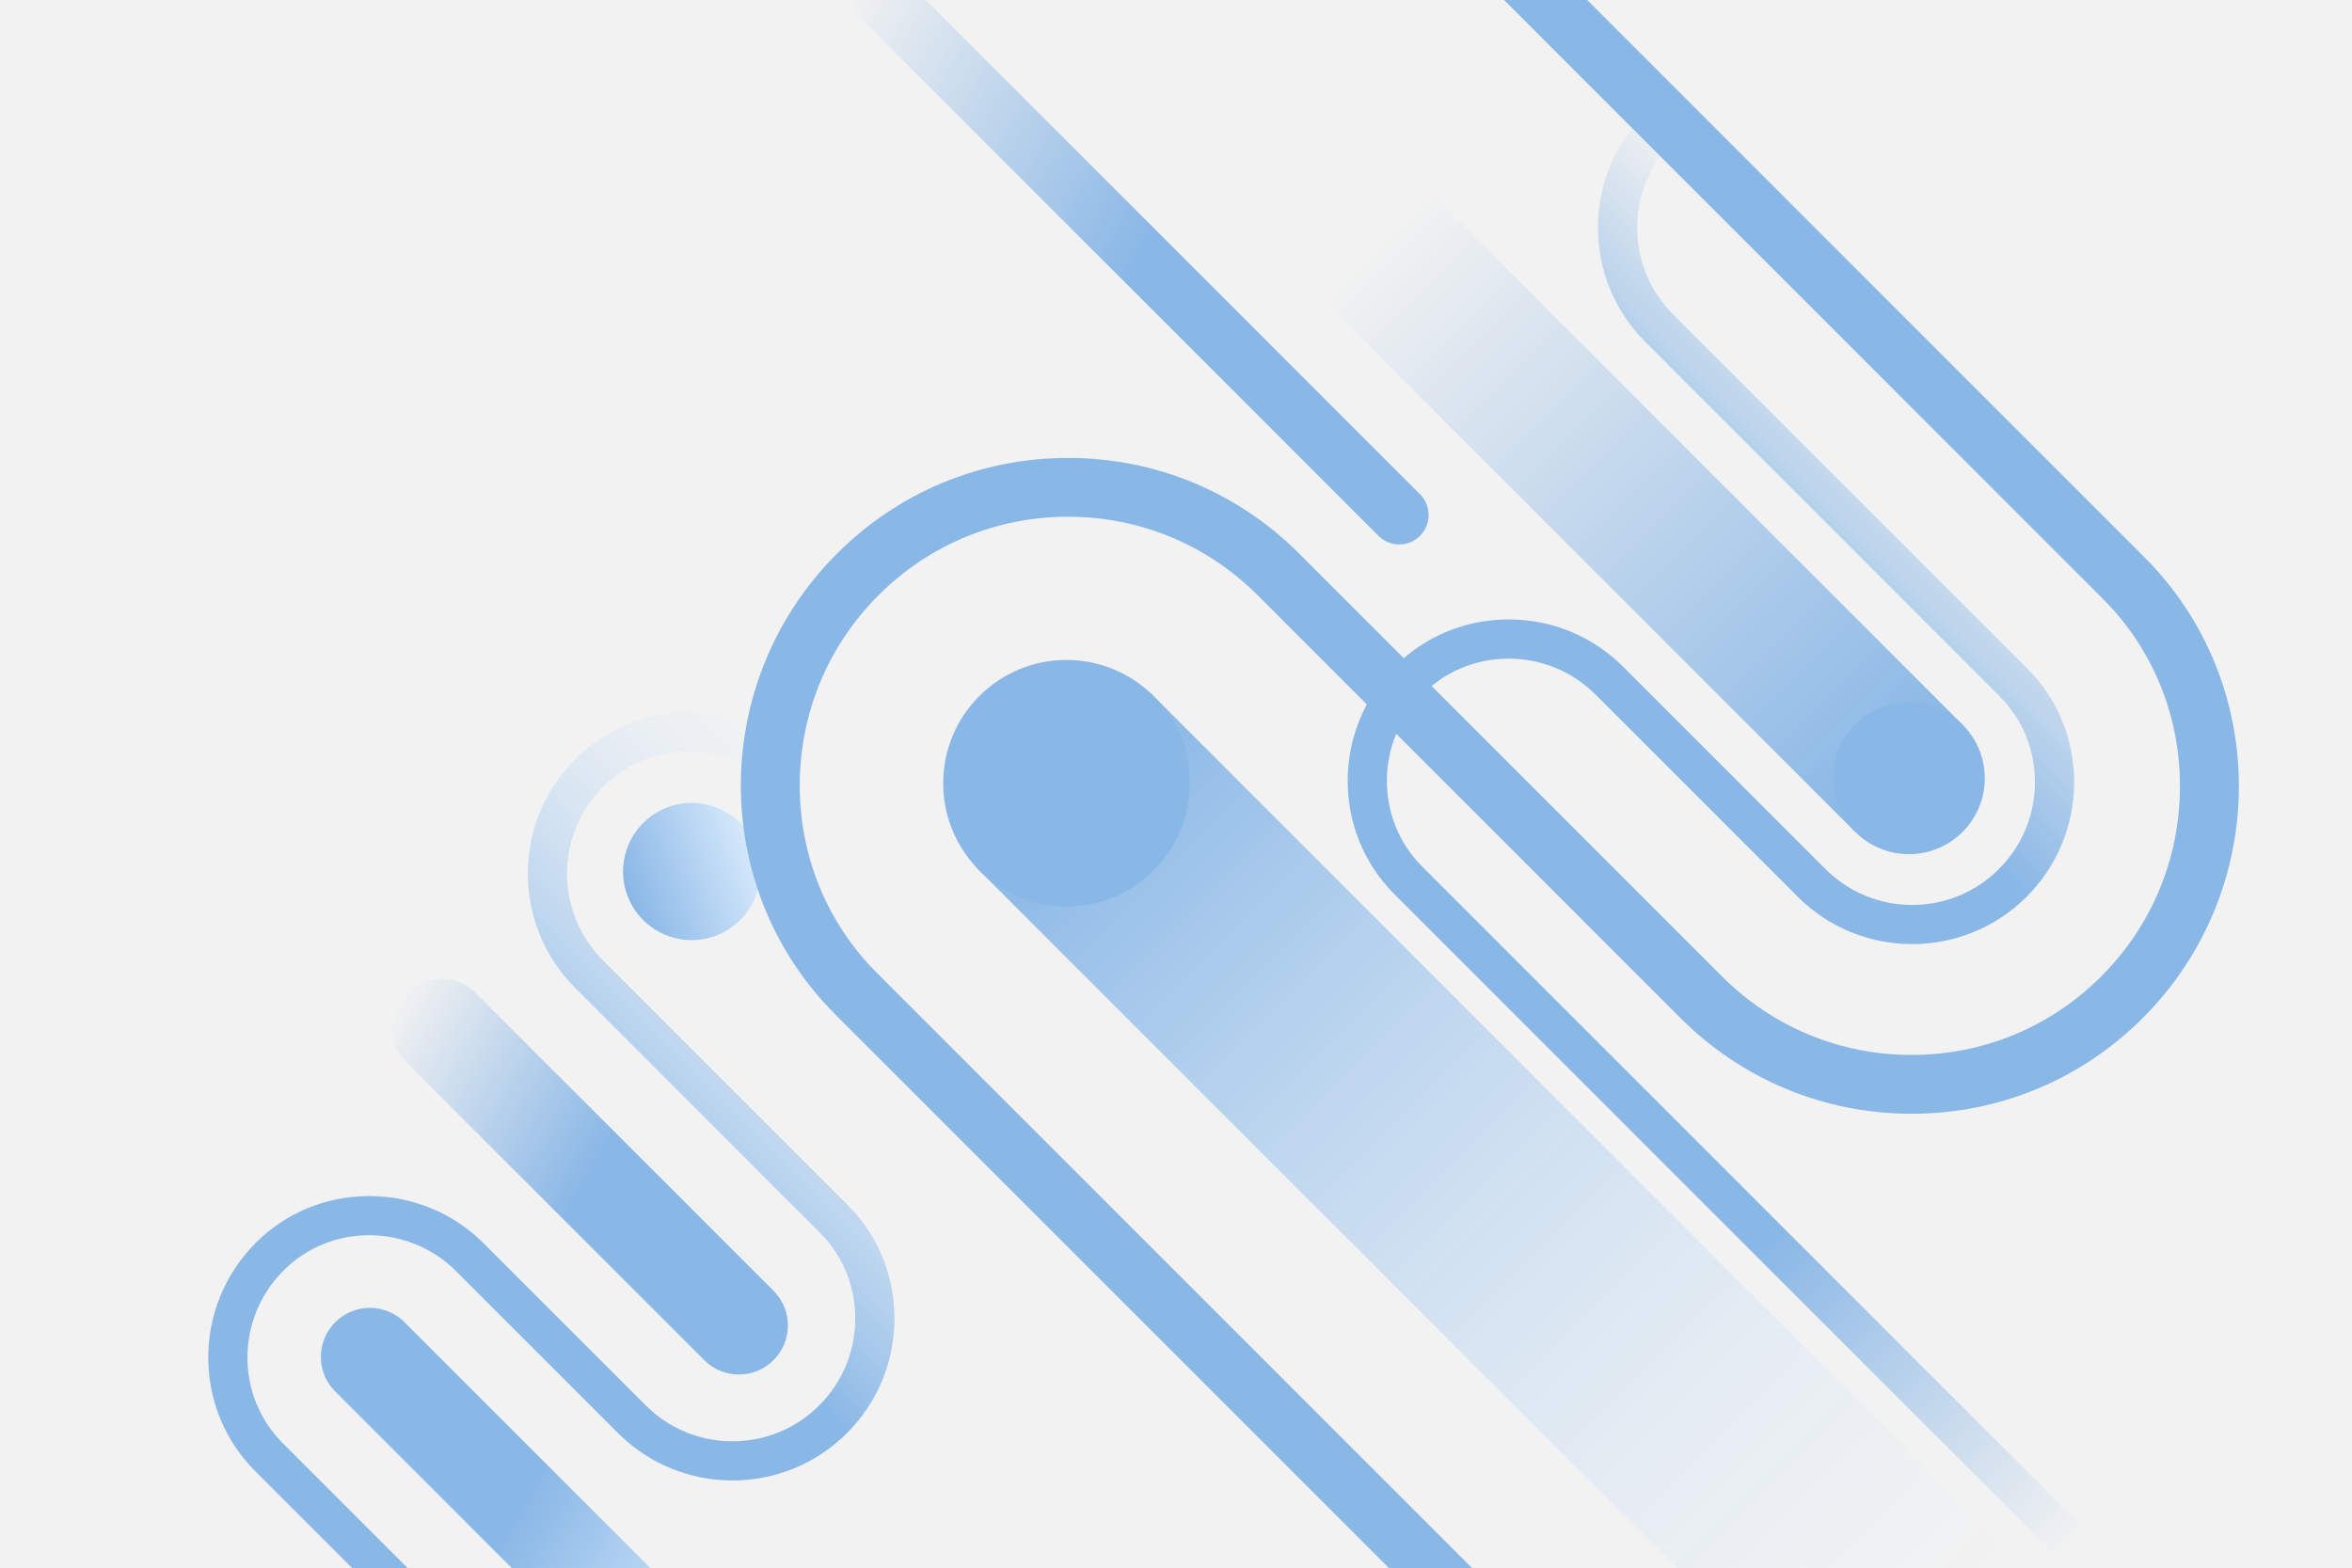
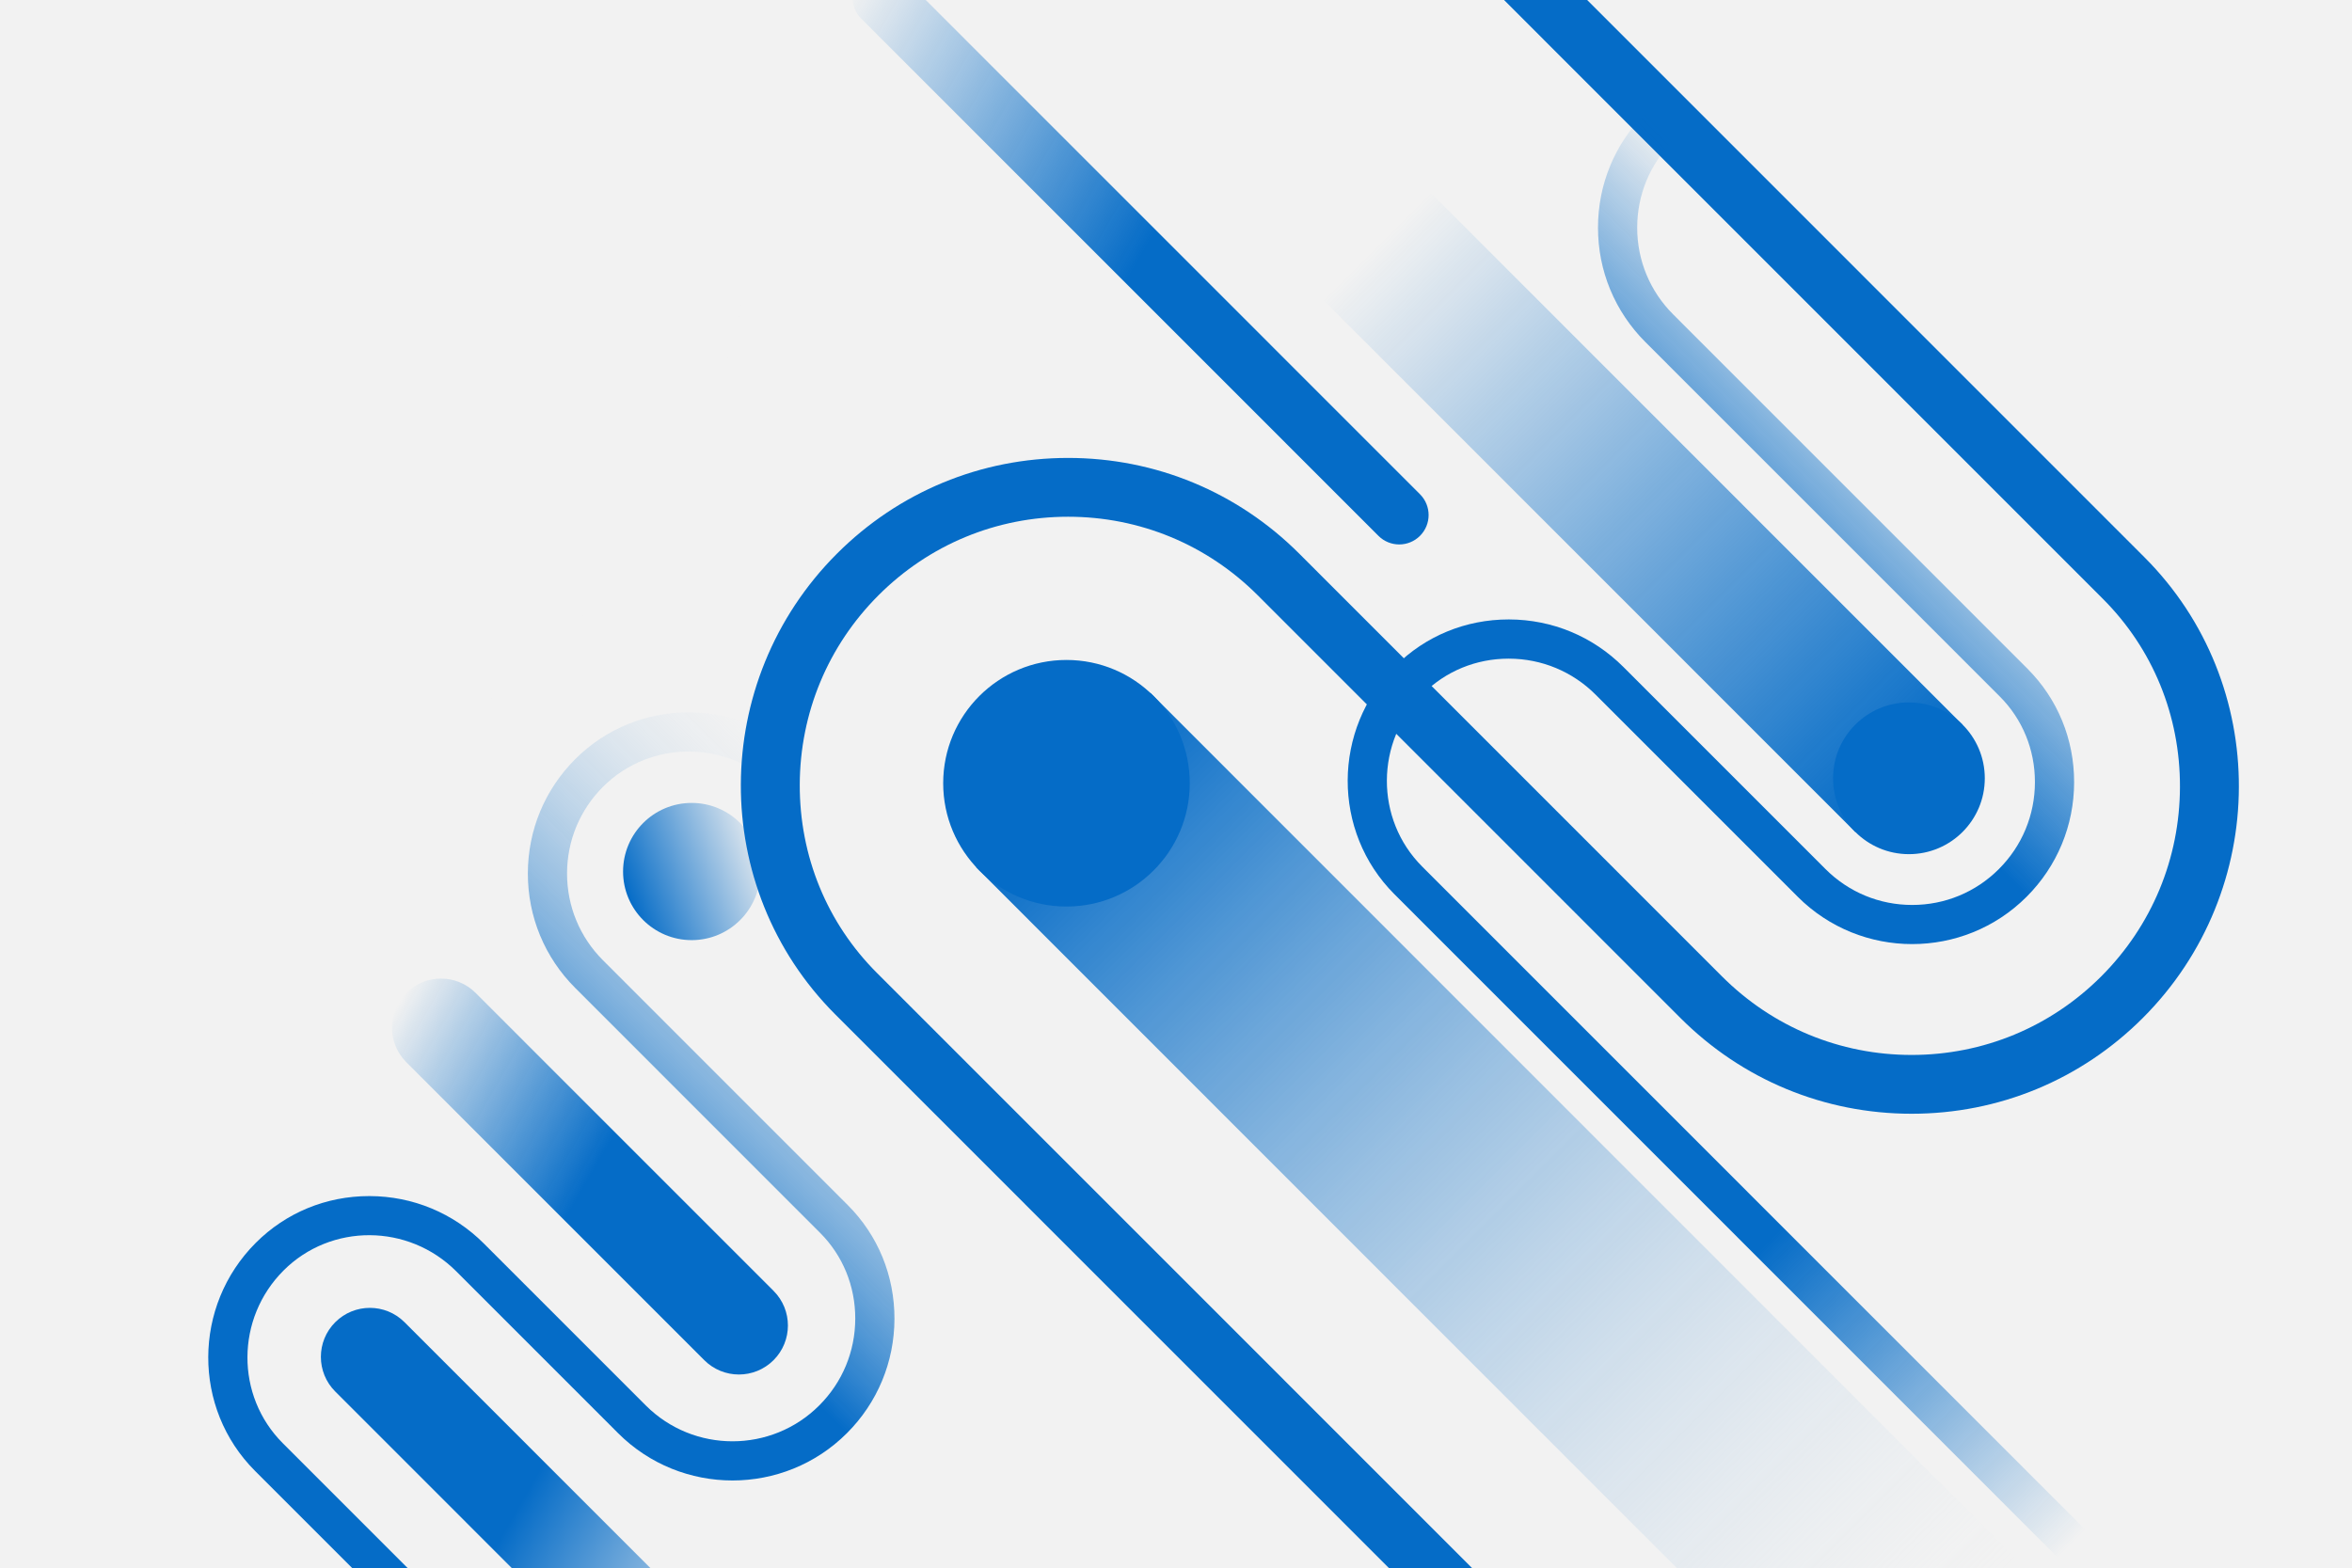
<svg xmlns="http://www.w3.org/2000/svg" xmlns:xlink="http://www.w3.org/1999/xlink" id="Layer_1" data-name="Layer 1" viewBox="0 0 2500 1667">
  <defs>
    <clipPath id="clippath">
      <rect id="mask" width="2500" height="1667" style="fill: none;" />
    </clipPath>
    <linearGradient id="linear-gradient" x1="919.49" y1="1482.76" x2="981.14" y2="1350.56" gradientTransform="translate(1064.96 -747.16) rotate(45)" gradientUnits="userSpaceOnUse">
-       <stop offset="0" stop-color="#89b7e6" />
-       <stop offset="1" stop-color="#d8eafc" />
+       <stop offset="0" stop-color="#056cc7" />
+       <stop offset="1" stop-color="#dde6ee" />
    </linearGradient>
    <linearGradient id="linear-gradient-2" x1="-346.68" y1="315.84" x2="600.05" y2="315.84" gradientTransform="translate(541.4 1343.95) rotate(-45)" gradientUnits="userSpaceOnUse">
-       <stop offset="0" stop-color="#89b7e6" />
-       <stop offset=".5" stop-color="#89b7e6" />
-       <stop offset="1" stop-color="#d8eafc" stop-opacity="0" />
+       <stop offset="0" stop-color="#056cc7" />
+       <stop offset=".5" stop-color="#056cc7" />
+       <stop offset="1" stop-color="#dde6ee" stop-opacity="0" />
    </linearGradient>
    <linearGradient id="linear-gradient-3" x1="1160.71" y1="1068.66" x2="2461.91" y2="1068.66" gradientTransform="translate(2658.57 -522.13) rotate(89.99)" gradientUnits="userSpaceOnUse">
-       <stop offset="0" stop-color="#89b7e6" />
-       <stop offset="1" stop-color="#d8eafc" stop-opacity="0" />
+       <stop offset="0" stop-color="#056cc7" />
+       <stop offset="1" stop-color="#dde6ee" stop-opacity="0" />
    </linearGradient>
    <linearGradient id="linear-gradient-4" x1="994.38" y1="431.65" x2="1795.12" y2="431.65" gradientTransform="translate(2177.48 -850.5) rotate(89.99)" gradientUnits="userSpaceOnUse">
-       <stop offset="0" stop-color="#89b7e6" stop-opacity="0" />
-       <stop offset="1" stop-color="#89b7e6" />
+       <stop offset="0" stop-color="#056cc7" stop-opacity="0" />
+       <stop offset="1" stop-color="#056cc7" />
    </linearGradient>
    <linearGradient id="linear-gradient-5" x1="2421.21" y1="749.77" x2="834.49" y2="2336.49" gradientTransform="translate(-658.61 986.45) rotate(-45)" gradientUnits="userSpaceOnUse">
-       <stop offset="0" stop-color="#89b7e6" />
-       <stop offset=".5" stop-color="#89b7e6" />
-       <stop offset="1" stop-color="#89b7e6" />
+       <stop offset="0" stop-color="#056cc7" />
+       <stop offset=".5" stop-color="#056cc7" />
+       <stop offset="1" stop-color="#056cc7" />
    </linearGradient>
    <linearGradient id="linear-gradient-6" x1="942.24" y1="-82.27" x2="-226.14" y2="-82.27" gradientTransform="translate(2146.62 1377.19) rotate(-135)" gradientUnits="userSpaceOnUse">
-       <stop offset="0" stop-color="#89b7e6" />
-       <stop offset=".61" stop-color="#89b7e6" />
-       <stop offset="1" stop-color="#89b7e6" stop-opacity="0" />
+       <stop offset="0" stop-color="#056cc7" />
+       <stop offset=".61" stop-color="#056cc7" />
+       <stop offset="1" stop-color="#056cc7" stop-opacity="0" />
    </linearGradient>
    <linearGradient id="linear-gradient-7" x1="1104.76" y1="430.82" x2="1708.47" y2="430.82" gradientTransform="translate(545.79 1333.35) rotate(-45)" gradientUnits="userSpaceOnUse">
-       <stop offset="0" stop-color="#89b7e6" />
-       <stop offset=".5" stop-color="#89b7e6" />
-       <stop offset="1" stop-color="#89b7e6" stop-opacity="0" />
+       <stop offset="0" stop-color="#056cc7" />
+       <stop offset=".5" stop-color="#056cc7" />
+       <stop offset="1" stop-color="#056cc7" stop-opacity="0" />
    </linearGradient>
    <linearGradient id="linear-gradient-8" x1="1072.97" y1="975.92" x2="1258.33" y2="1161.28" gradientTransform="translate(1064.96 -747.16) rotate(45)" gradientUnits="userSpaceOnUse">
-       <stop offset="0" stop-color="#89b7e6" />
-       <stop offset="1" stop-color="#89b7e6" />
+       <stop offset="0" stop-color="#056cc7" />
+       <stop offset="1" stop-color="#056cc7" />
    </linearGradient>
    <linearGradient id="linear-gradient-9" x1="1738.08" y1="374.65" x2="1852.15" y2="488.72" gradientTransform="translate(1064.96 -747.16) rotate(45)" gradientUnits="userSpaceOnUse">
-       <stop offset="0" stop-color="#89b7e6" />
-       <stop offset="1" stop-color="#89b7e6" />
+       <stop offset="0" stop-color="#056cc7" />
+       <stop offset="1" stop-color="#056cc7" />
    </linearGradient>
    <linearGradient id="linear-gradient-10" x1="319.06" y1="1466.7" x2="783.94" y2="1735.11" gradientUnits="userSpaceOnUse">
-       <stop offset="0" stop-color="#89b7e6" />
-       <stop offset=".5" stop-color="#89b7e6" />
-       <stop offset="1" stop-color="#d8eafc" />
+       <stop offset="0" stop-color="#056cc7" />
+       <stop offset=".5" stop-color="#056cc7" />
+       <stop offset="1" stop-color="#dde6ee" />
    </linearGradient>
    <linearGradient id="linear-gradient-11" x1="394.64" y1="1116.63" x2="859.52" y2="1385.04" gradientUnits="userSpaceOnUse">
-       <stop offset="0" stop-color="#89b7e6" stop-opacity="0" />
-       <stop offset=".5" stop-color="#89b7e6" />
-       <stop offset="1" stop-color="#89b7e6" />
+       <stop offset="0" stop-color="#056cc7" stop-opacity="0" />
+       <stop offset=".5" stop-color="#056cc7" />
+       <stop offset="1" stop-color="#056cc7" />
    </linearGradient>
    <linearGradient id="linear-gradient-12" x1="860.03" y1="69.18" x2="1564.68" y2="476.01" xlink:href="#linear-gradient-11" />
  </defs>
  <g style="clip-path: url(#clippath);">
    <g id="Background">
      <rect width="2500" height="1667" style="fill: #f2f2f2;" />
    </g>
    <ellipse cx="104.17" cy="183.37" rx="697.92" ry="698.06" style="fill: #f2f2f2;" />
    <path d="M1879.81,2026.43l-467.74-467.83-502.12-502.22c-121.78-121.8-121.78-322.09,1.74-445.63,123.51-123.54,323.76-123.54,447.27,0l449.31,449.4c123.51,123.54,323.76,123.54,447.27,0,123.51-123.54,123.51-323.83,1.74-445.63L1469.57-173.34h1210.06V2026.43h-799.82Z" style="fill: #f2f2f2;" />
    <ellipse cx="735.2" cy="926.55" rx="72.92" ry="72.93" style="fill: url(#linear-gradient);" />
    <path d="M976.34,2269.18L271.08,1563.78c-66.62-66.63-66.25-175.42,.83-242.51,32.04-32.04,74.81-49.67,120.5-49.67,.16,0,.32,0,.48,0,45.9,.12,89.05,18.06,121.49,50.5l172.04,172.07c50.83,50.84,133.53,50.84,184.37,0,24.6-24.6,38.19-57.33,38.29-92.16,.09-34.7-13.21-67.17-37.46-91.42l-260.16-260.21c-32.49-32.5-50.39-75.71-50.39-121.67s17.9-89.17,50.39-121.67c66.62-66.63,175.39-66.26,242.46,.83l-29.46,29.47c-50.83-50.84-133.16-51.21-183.54-.83-24.62,24.63-38.18,57.37-38.18,92.2s13.56,67.57,38.18,92.2l260.16,260.21c32.15,32.15,49.78,75.13,49.66,121-.12,45.92-18.05,89.07-50.49,121.51-67.08,67.09-176.21,67.09-243.29,0l-172.04-172.07c-50.83-50.84-133.17-51.21-183.54-.83-50.83,50.84-51.2,133.19-.83,183.57l705.26,705.4-29.46,29.47Z" style="fill: url(#linear-gradient-2);" />
    <rect x="1459.03" y="638.7" width="262.11" height="1301.18" transform="translate(-445.96 1501.78) rotate(-44.99)" style="fill: url(#linear-gradient-3);" />
    <rect x="1665.33" y="143.94" width="161.3" height="800.73" transform="translate(126.42 1393.85) rotate(-44.99)" style="fill: url(#linear-gradient-4);" />
    <path d="M1857.71,2048.53l-969.86-970.05c-134.54-134.57-133.76-354.3,1.74-489.83,65.64-65.65,152.91-101.81,245.73-101.81s180.09,36.16,245.73,101.81l449.31,449.4c53.83,53.84,125.41,83.5,201.54,83.5s147.71-29.65,201.54-83.5c53.77-53.78,83.49-125.32,83.7-201.45,.2-75.89-28.9-146.91-81.96-199.98L1447.47-151.23l44.19-44.2,787.71,787.86c134.54,134.57,133.76,354.3-1.74,489.83-65.64,65.65-152.91,101.81-245.73,101.81s-180.09-36.16-245.73-101.81l-449.31-449.4c-53.83-53.84-125.41-83.5-201.54-83.5s-147.71,29.65-201.54,83.5c-53.77,53.78-83.49,125.32-83.7,201.45-.2,75.89,28.9,146.91,81.96,199.98l969.86,970.05-44.19,44.2Z" style="fill: url(#linear-gradient-5);" />
    <path d="M2187.48,1656.15l-705.26-705.4c-66.62-66.63-66.25-175.42,.83-242.51l29.46,29.47c-50.83,50.84-51.2,133.19-.83,183.57l705.26,705.4-29.46,29.47Z" style="fill: url(#linear-gradient-6);" />
    <path d="M2032.5,1003.7c-44.06,0-88.11-16.77-121.65-50.32l-214.81-214.85c-24.6-24.6-57.32-38.2-92.13-38.3h-.36c-34.56,0-66.87,13.3-91.04,37.46l-29.46-29.47c32.04-32.04,74.81-49.67,120.5-49.67,.16,0,.32,0,.48,0,45.91,.12,89.05,18.06,121.49,50.5l214.81,214.85c24.62,24.63,57.36,38.19,92.18,38.19s67.56-13.56,92.18-38.19c24.6-24.6,38.19-57.33,38.29-92.15,.09-34.7-13.21-67.17-37.46-91.42l-376.58-376.66c-32.49-32.5-50.39-75.71-50.39-121.67s17.89-89.17,50.39-121.67l29.46,29.47c-24.62,24.63-38.18,57.37-38.18,92.2s13.56,67.57,38.18,92.2l376.58,376.66c32.15,32.15,49.79,75.13,49.66,121-.12,45.91-18.05,89.07-50.49,121.51-33.54,33.54-77.59,50.32-121.65,50.32Z" style="fill: url(#linear-gradient-7);" />
    <ellipse cx="1133.58" cy="832.7" rx="131.04" ry="131.07" style="fill: url(#linear-gradient-8);" />
    <ellipse cx="2029.05" cy="827.43" rx="80.64" ry="80.66" style="fill: url(#linear-gradient-9);" />
    <path d="M709.83,1811.36c-13.33,0-26.66-5.09-36.83-15.26l-316.67-316.73c-20.34-20.34-20.34-53.33,0-73.67,20.34-20.35,53.32-20.35,73.66,0l316.67,316.73c20.34,20.34,20.34,53.33,0,73.67-10.17,10.17-23.5,15.26-36.83,15.26Z" style="fill: url(#linear-gradient-10);" />
    <path d="M785.41,1461.29c-13.33,0-26.66-5.09-36.83-15.26l-316.67-316.73c-20.34-20.34-20.34-53.33,0-73.67,20.34-20.35,53.32-20.35,73.66,0l316.67,316.73c20.34,20.34,20.34,53.33,0,73.67-10.17,10.17-23.5,15.26-36.83,15.26Z" style="fill: url(#linear-gradient-11);" />
    <path d="M1487.27,578.82c-8,0-16-3.05-22.1-9.16L915.34,19.72c-12.2-12.21-12.2-32,0-44.2,12.2-12.21,31.99-12.21,44.19,0l549.83,549.94c12.2,12.21,12.2,32,0,44.2-6.1,6.1-14.1,9.16-22.1,9.16Z" style="fill: url(#linear-gradient-12);" />
  </g>
</svg>
